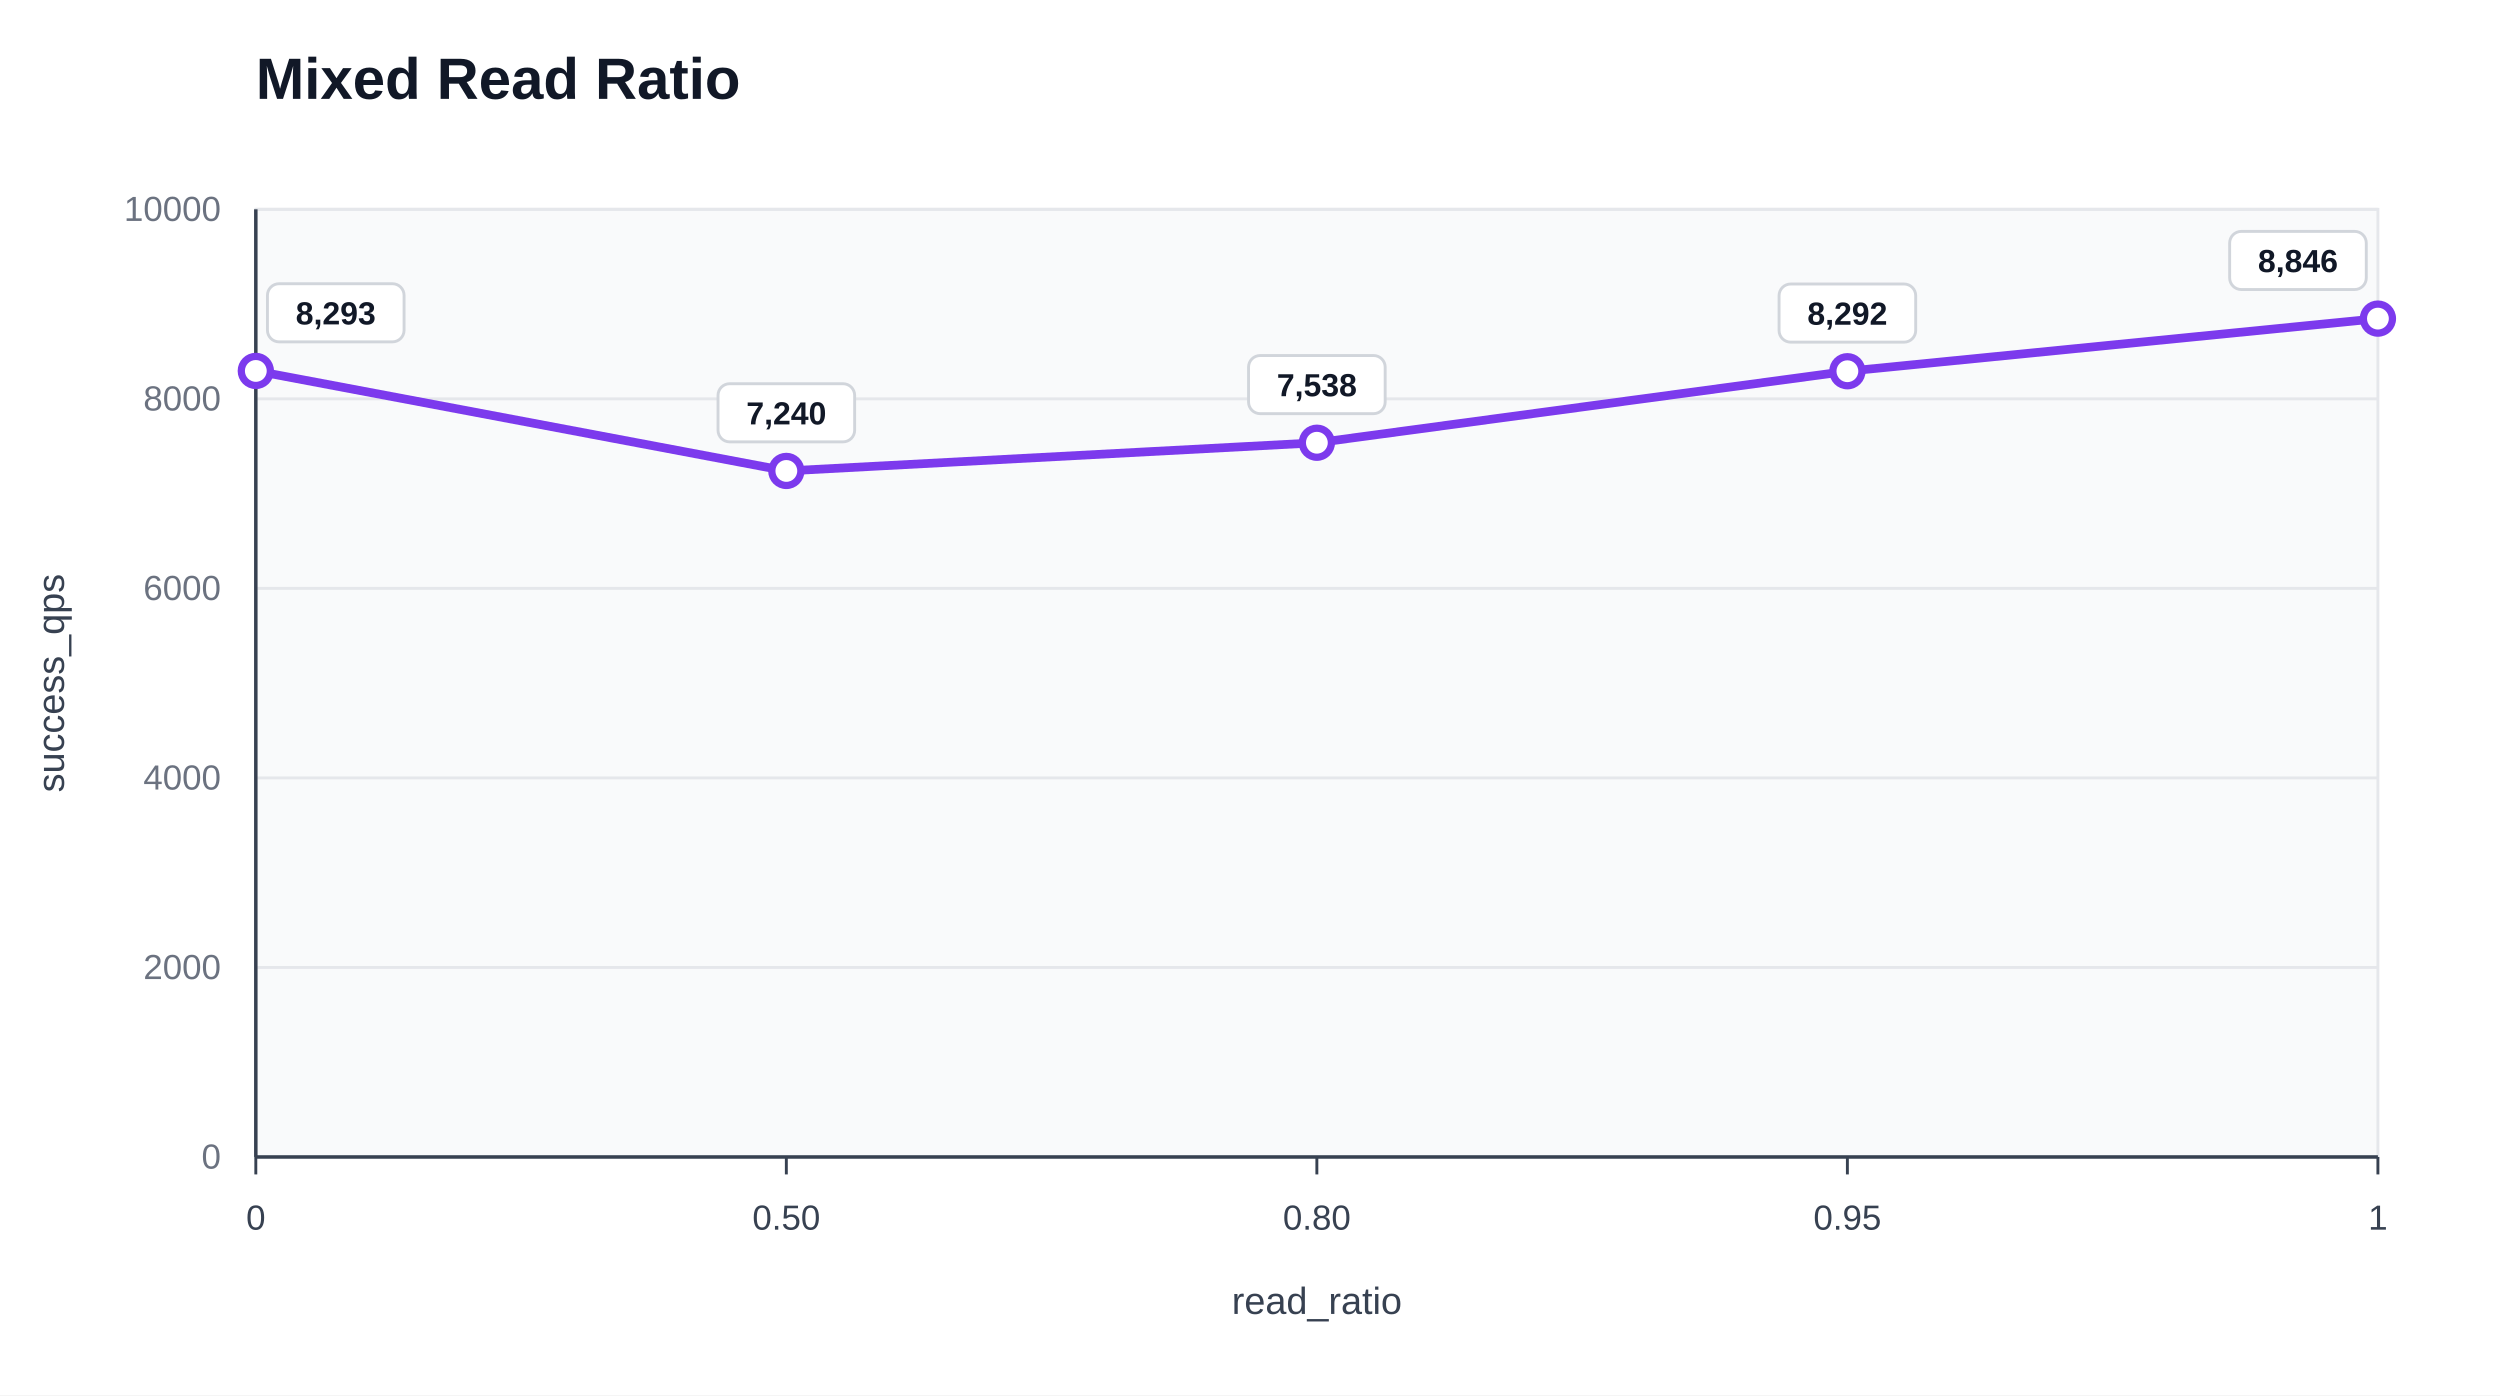
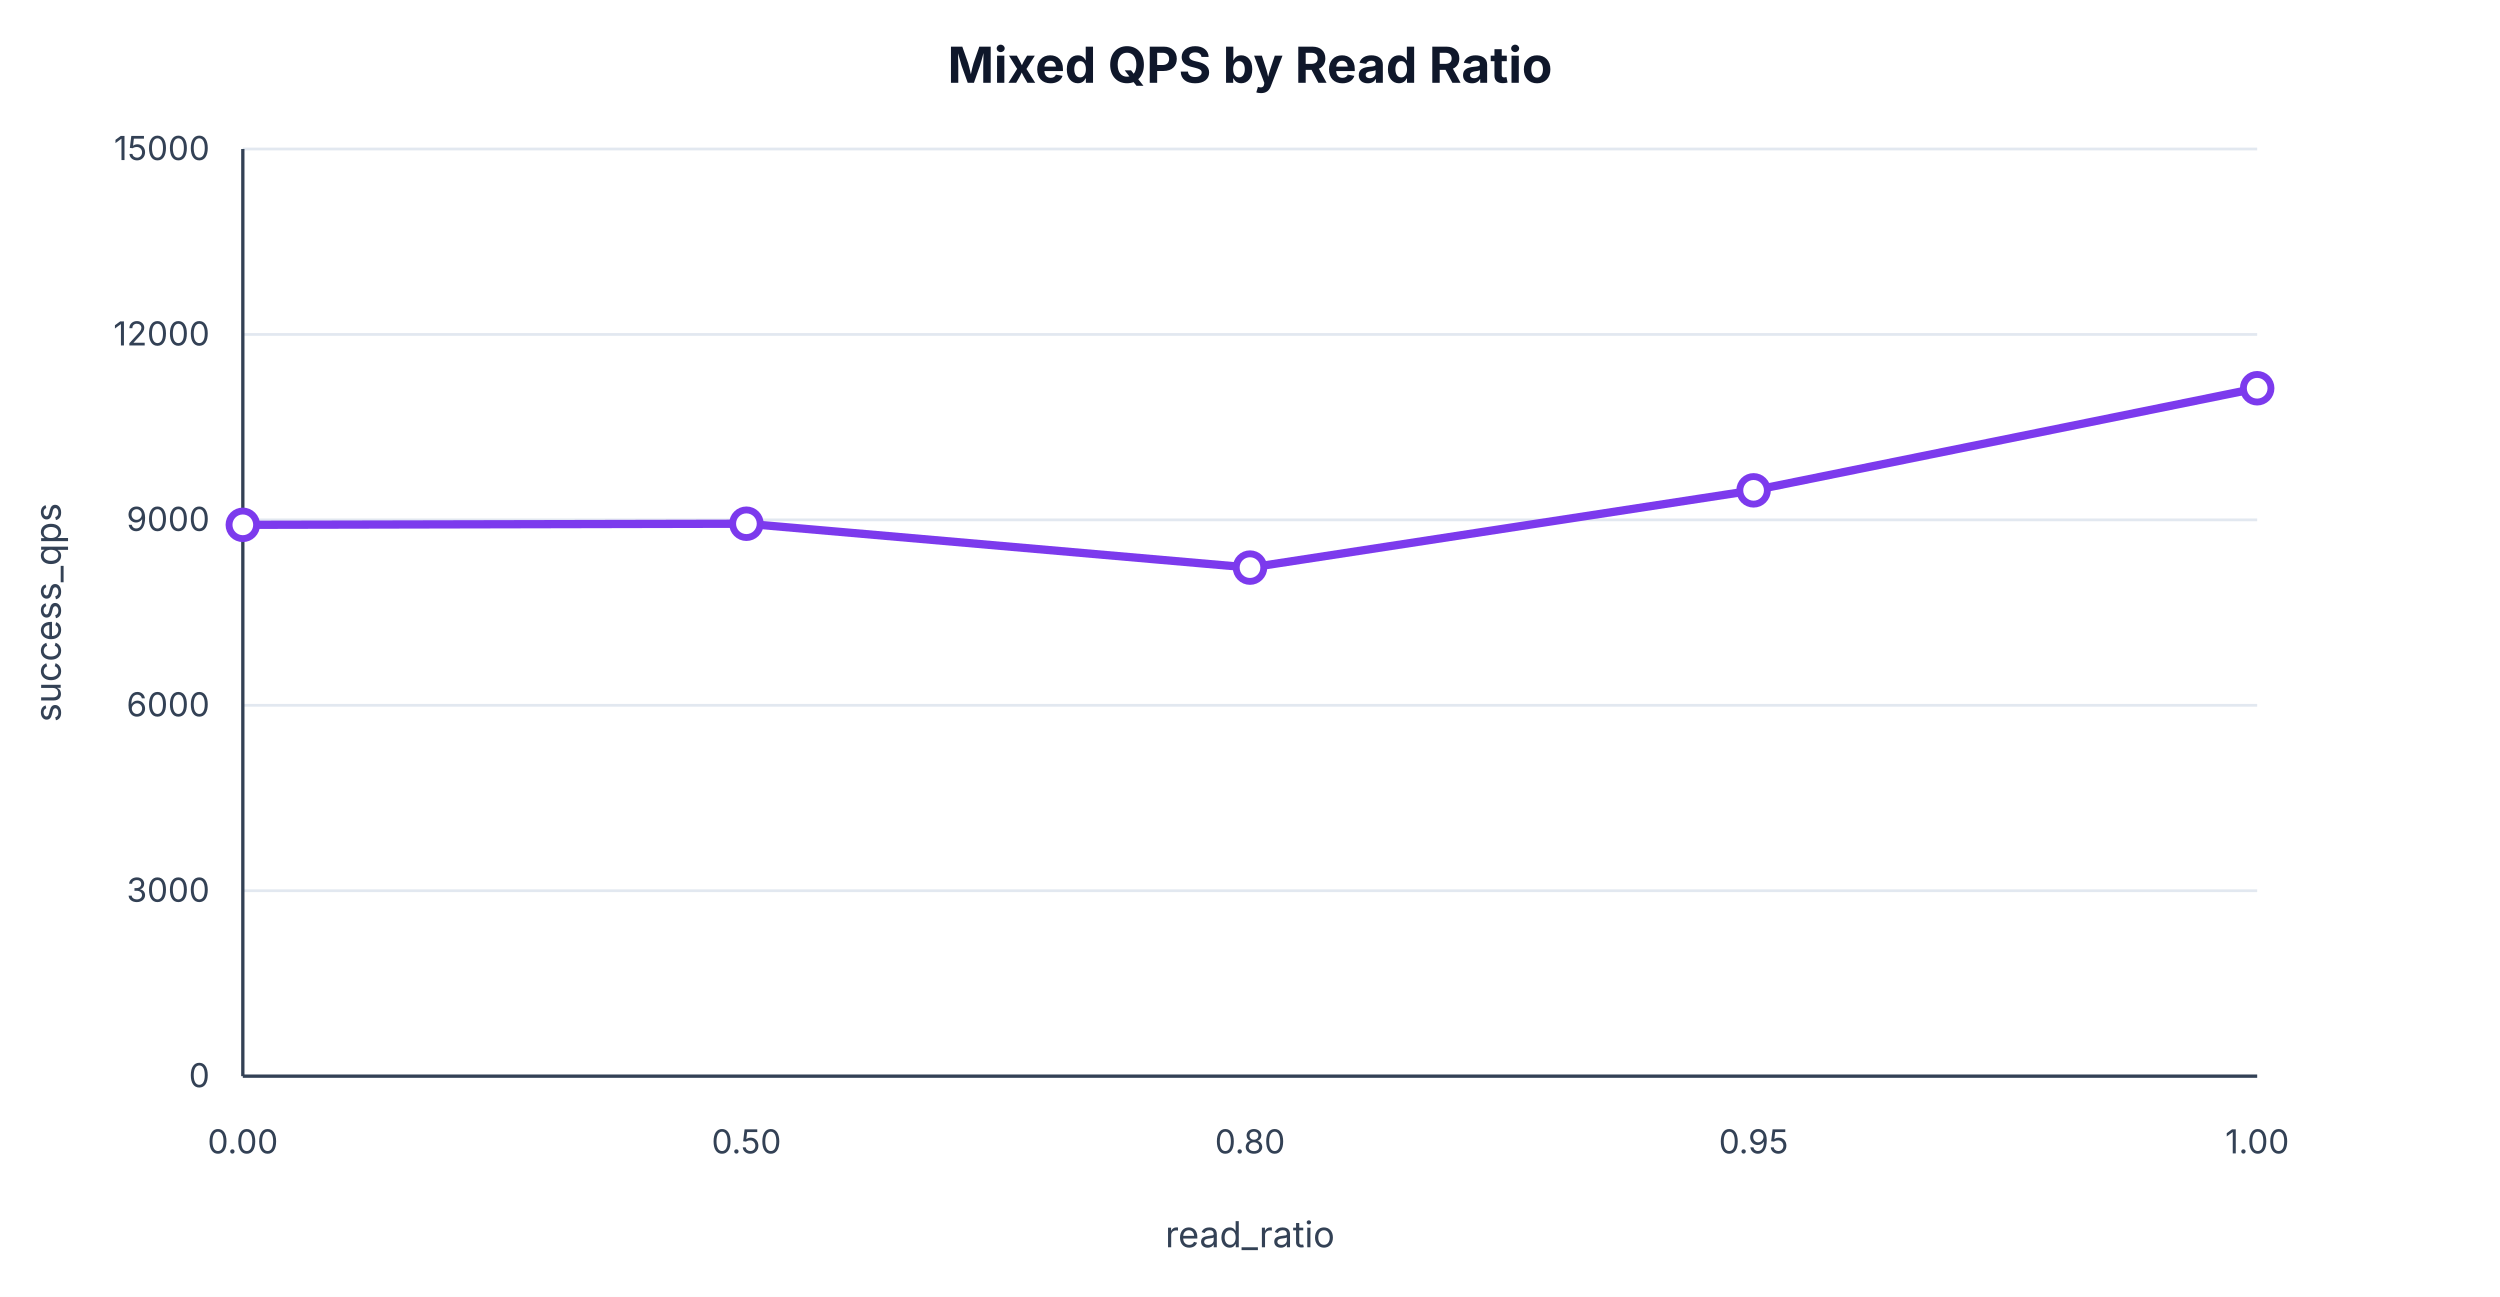
- <svg xmlns="http://www.w3.org/2000/svg" width="860" height="480" viewBox="0 0 860 480" role="img" aria-labelledby="title desc">
+ <svg xmlns="http://www.w3.org/2000/svg" width="906" height="470" viewBox="0 0 906 470" role="img" aria-labelledby="title desc">
+   <style>
+     .axis { stroke: #334155; stroke-width: 1.2; }
+     .grid { stroke: #e2e8f0; stroke-width: 1; }
+     .label { fill: #334155; font-family: -apple-system, BlinkMacSystemFont, 'Segoe UI', sans-serif; }
+     .title { fill: #0f172a; font-weight: 700; font-family: -apple-system, BlinkMacSystemFont, 'Segoe UI', sans-serif; }
+   </style>
  <rect width="100%" height="100%" fill="#ffffff" />
-   <style>text{font-family:Arial,sans-serif}.axis{stroke:#374151}.grid{stroke:#e5e7eb}.tick{fill:#6b7280}.label{fill:#374151}.qps-label{fill:#111827;font-size:11px;font-weight:600}</style>
-   <text x="88" y="34" font-size="20" font-weight="700" fill="#111827">Mixed Read Ratio</text>
-   <rect x="88" y="72" width="730" height="326" fill="#f9fafb" stroke="#e5e7eb" stroke-width="1" />
-   <line x1="88" y1="398.0" x2="818" y2="398.0" class="grid" stroke-width="1" />
-   <text x="76" y="402.0" text-anchor="end" font-size="12" class="tick">0</text>
-   <line x1="88" y1="332.8" x2="818" y2="332.8" class="grid" stroke-width="1" />
-   <text x="76" y="336.8" text-anchor="end" font-size="12" class="tick">2000</text>
-   <line x1="88" y1="267.6" x2="818" y2="267.6" class="grid" stroke-width="1" />
-   <text x="76" y="271.6" text-anchor="end" font-size="12" class="tick">4000</text>
-   <line x1="88" y1="202.4" x2="818" y2="202.4" class="grid" stroke-width="1" />
-   <text x="76" y="206.4" text-anchor="end" font-size="12" class="tick">6000</text>
-   <line x1="88" y1="137.2" x2="818" y2="137.2" class="grid" stroke-width="1" />
-   <text x="76" y="141.2" text-anchor="end" font-size="12" class="tick">8000</text>
-   <line x1="88" y1="72.0" x2="818" y2="72.0" class="grid" stroke-width="1" />
-   <text x="76" y="76.0" text-anchor="end" font-size="12" class="tick">10000</text>
-   <line x1="88" y1="72" x2="88" y2="398" class="axis" stroke-width="1.2" />
-   <line x1="88" y1="398" x2="818" y2="398" class="axis" stroke-width="1.2" />
-   <line x1="88.0" y1="398" x2="88.0" y2="404" class="axis" stroke-width="1" />
-   <text x="88.0" y="423" text-anchor="middle" font-size="12" fill="#374151">0</text>
-   <line x1="270.5" y1="398" x2="270.5" y2="404" class="axis" stroke-width="1" />
-   <text x="270.5" y="423" text-anchor="middle" font-size="12" fill="#374151">0.50</text>
-   <line x1="453.0" y1="398" x2="453.0" y2="404" class="axis" stroke-width="1" />
-   <text x="453.0" y="423" text-anchor="middle" font-size="12" fill="#374151">0.80</text>
-   <line x1="635.5" y1="398" x2="635.5" y2="404" class="axis" stroke-width="1" />
-   <text x="635.5" y="423" text-anchor="middle" font-size="12" fill="#374151">0.95</text>
-   <line x1="818.0" y1="398" x2="818.0" y2="404" class="axis" stroke-width="1" />
-   <text x="818.0" y="423" text-anchor="middle" font-size="12" fill="#374151">1</text>
-   <polyline fill="none" stroke="#7c3aed" stroke-width="3" stroke-linecap="round" stroke-linejoin="round" points="88.0,127.6 270.5,162.0 453.0,152.3 635.5,127.7 818.0,109.6" />
-   <rect x="92.0" y="97.6" width="47.0" height="20" rx="4" fill="#ffffff" stroke="#d1d5db" stroke-width="1" />
-   <text x="115.5" y="111.6" text-anchor="middle" class="qps-label">8,293</text>
-   <rect x="247.0" y="132.0" width="47.0" height="20" rx="4" fill="#ffffff" stroke="#d1d5db" stroke-width="1" />
-   <text x="270.5" y="146.0" text-anchor="middle" class="qps-label">7,240</text>
-   <rect x="429.5" y="122.3" width="47.0" height="20" rx="4" fill="#ffffff" stroke="#d1d5db" stroke-width="1" />
-   <text x="453.0" y="136.3" text-anchor="middle" class="qps-label">7,538</text>
-   <rect x="612.0" y="97.7" width="47.0" height="20" rx="4" fill="#ffffff" stroke="#d1d5db" stroke-width="1" />
-   <text x="635.5" y="111.7" text-anchor="middle" class="qps-label">8,292</text>
-   <rect x="767.0" y="79.6" width="47.0" height="20" rx="4" fill="#ffffff" stroke="#d1d5db" stroke-width="1" />
-   <text x="790.5" y="93.6" text-anchor="middle" class="qps-label">8,846</text>
-   <circle cx="88.0" cy="127.6" r="5" fill="#ffffff" stroke="#7c3aed" stroke-width="2.5" />
-   <circle cx="270.5" cy="162.0" r="5" fill="#ffffff" stroke="#7c3aed" stroke-width="2.5" />
-   <circle cx="453.0" cy="152.3" r="5" fill="#ffffff" stroke="#7c3aed" stroke-width="2.5" />
-   <circle cx="635.5" cy="127.7" r="5" fill="#ffffff" stroke="#7c3aed" stroke-width="2.5" />
-   <circle cx="818.0" cy="109.6" r="5" fill="#ffffff" stroke="#7c3aed" stroke-width="2.5" />
+   <text x="453.0" y="30" text-anchor="middle" font-size="18" class="title">Mixed QPS by Read Ratio</text>
+   <line x1="88" y1="390.0" x2="818" y2="390.0" class="grid" />
+   <text x="76" y="394.0" text-anchor="end" font-size="12" class="label">0</text>
+   <line x1="88" y1="322.8" x2="818" y2="322.8" class="grid" />
+   <text x="76" y="326.8" text-anchor="end" font-size="12" class="label">3000</text>
+   <line x1="88" y1="255.6" x2="818" y2="255.6" class="grid" />
+   <text x="76" y="259.6" text-anchor="end" font-size="12" class="label">6000</text>
+   <line x1="88" y1="188.4" x2="818" y2="188.4" class="grid" />
+   <text x="76" y="192.4" text-anchor="end" font-size="12" class="label">9000</text>
+   <line x1="88" y1="121.2" x2="818" y2="121.2" class="grid" />
+   <text x="76" y="125.2" text-anchor="end" font-size="12" class="label">12000</text>
+   <line x1="88" y1="54.0" x2="818" y2="54.0" class="grid" />
+   <text x="76" y="58.0" text-anchor="end" font-size="12" class="label">15000</text>
+   <line x1="88" y1="390" x2="818" y2="390" class="axis" />
+   <line x1="88" y1="54" x2="88" y2="390" class="axis" />
+   <polyline points="88.0,190.2 270.5,189.8 453.0,205.7 635.5,177.7 818.0,140.7" fill="none" stroke="#7c3aed" stroke-width="3" stroke-linejoin="round" stroke-linecap="round" />
+   <circle cx="88.0" cy="190.2" r="5" fill="#ffffff" stroke="#7c3aed" stroke-width="2.5" />
+   <text x="88.0" y="418" text-anchor="middle" font-size="12" class="label">0.00</text>
+   <circle cx="270.5" cy="189.8" r="5" fill="#ffffff" stroke="#7c3aed" stroke-width="2.5" />
+   <text x="270.5" y="418" text-anchor="middle" font-size="12" class="label">0.50</text>
+   <circle cx="453.0" cy="205.7" r="5" fill="#ffffff" stroke="#7c3aed" stroke-width="2.5" />
+   <text x="453.0" y="418" text-anchor="middle" font-size="12" class="label">0.80</text>
+   <circle cx="635.5" cy="177.7" r="5" fill="#ffffff" stroke="#7c3aed" stroke-width="2.5" />
+   <text x="635.5" y="418" text-anchor="middle" font-size="12" class="label">0.95</text>
+   <circle cx="818.0" cy="140.7" r="5" fill="#ffffff" stroke="#7c3aed" stroke-width="2.5" />
+   <text x="818.0" y="418" text-anchor="middle" font-size="12" class="label">1.00</text>
  <text x="453.0" y="452" text-anchor="middle" font-size="13" class="label">read_ratio</text>
-   <text x="22" y="235.0" text-anchor="middle" font-size="13" class="label" transform="rotate(-90 22 235.0)">success_qps</text>
+   <text x="22" y="222.0" text-anchor="middle" font-size="13" class="label" transform="rotate(-90 22 222.0)">success_qps</text>
</svg>
